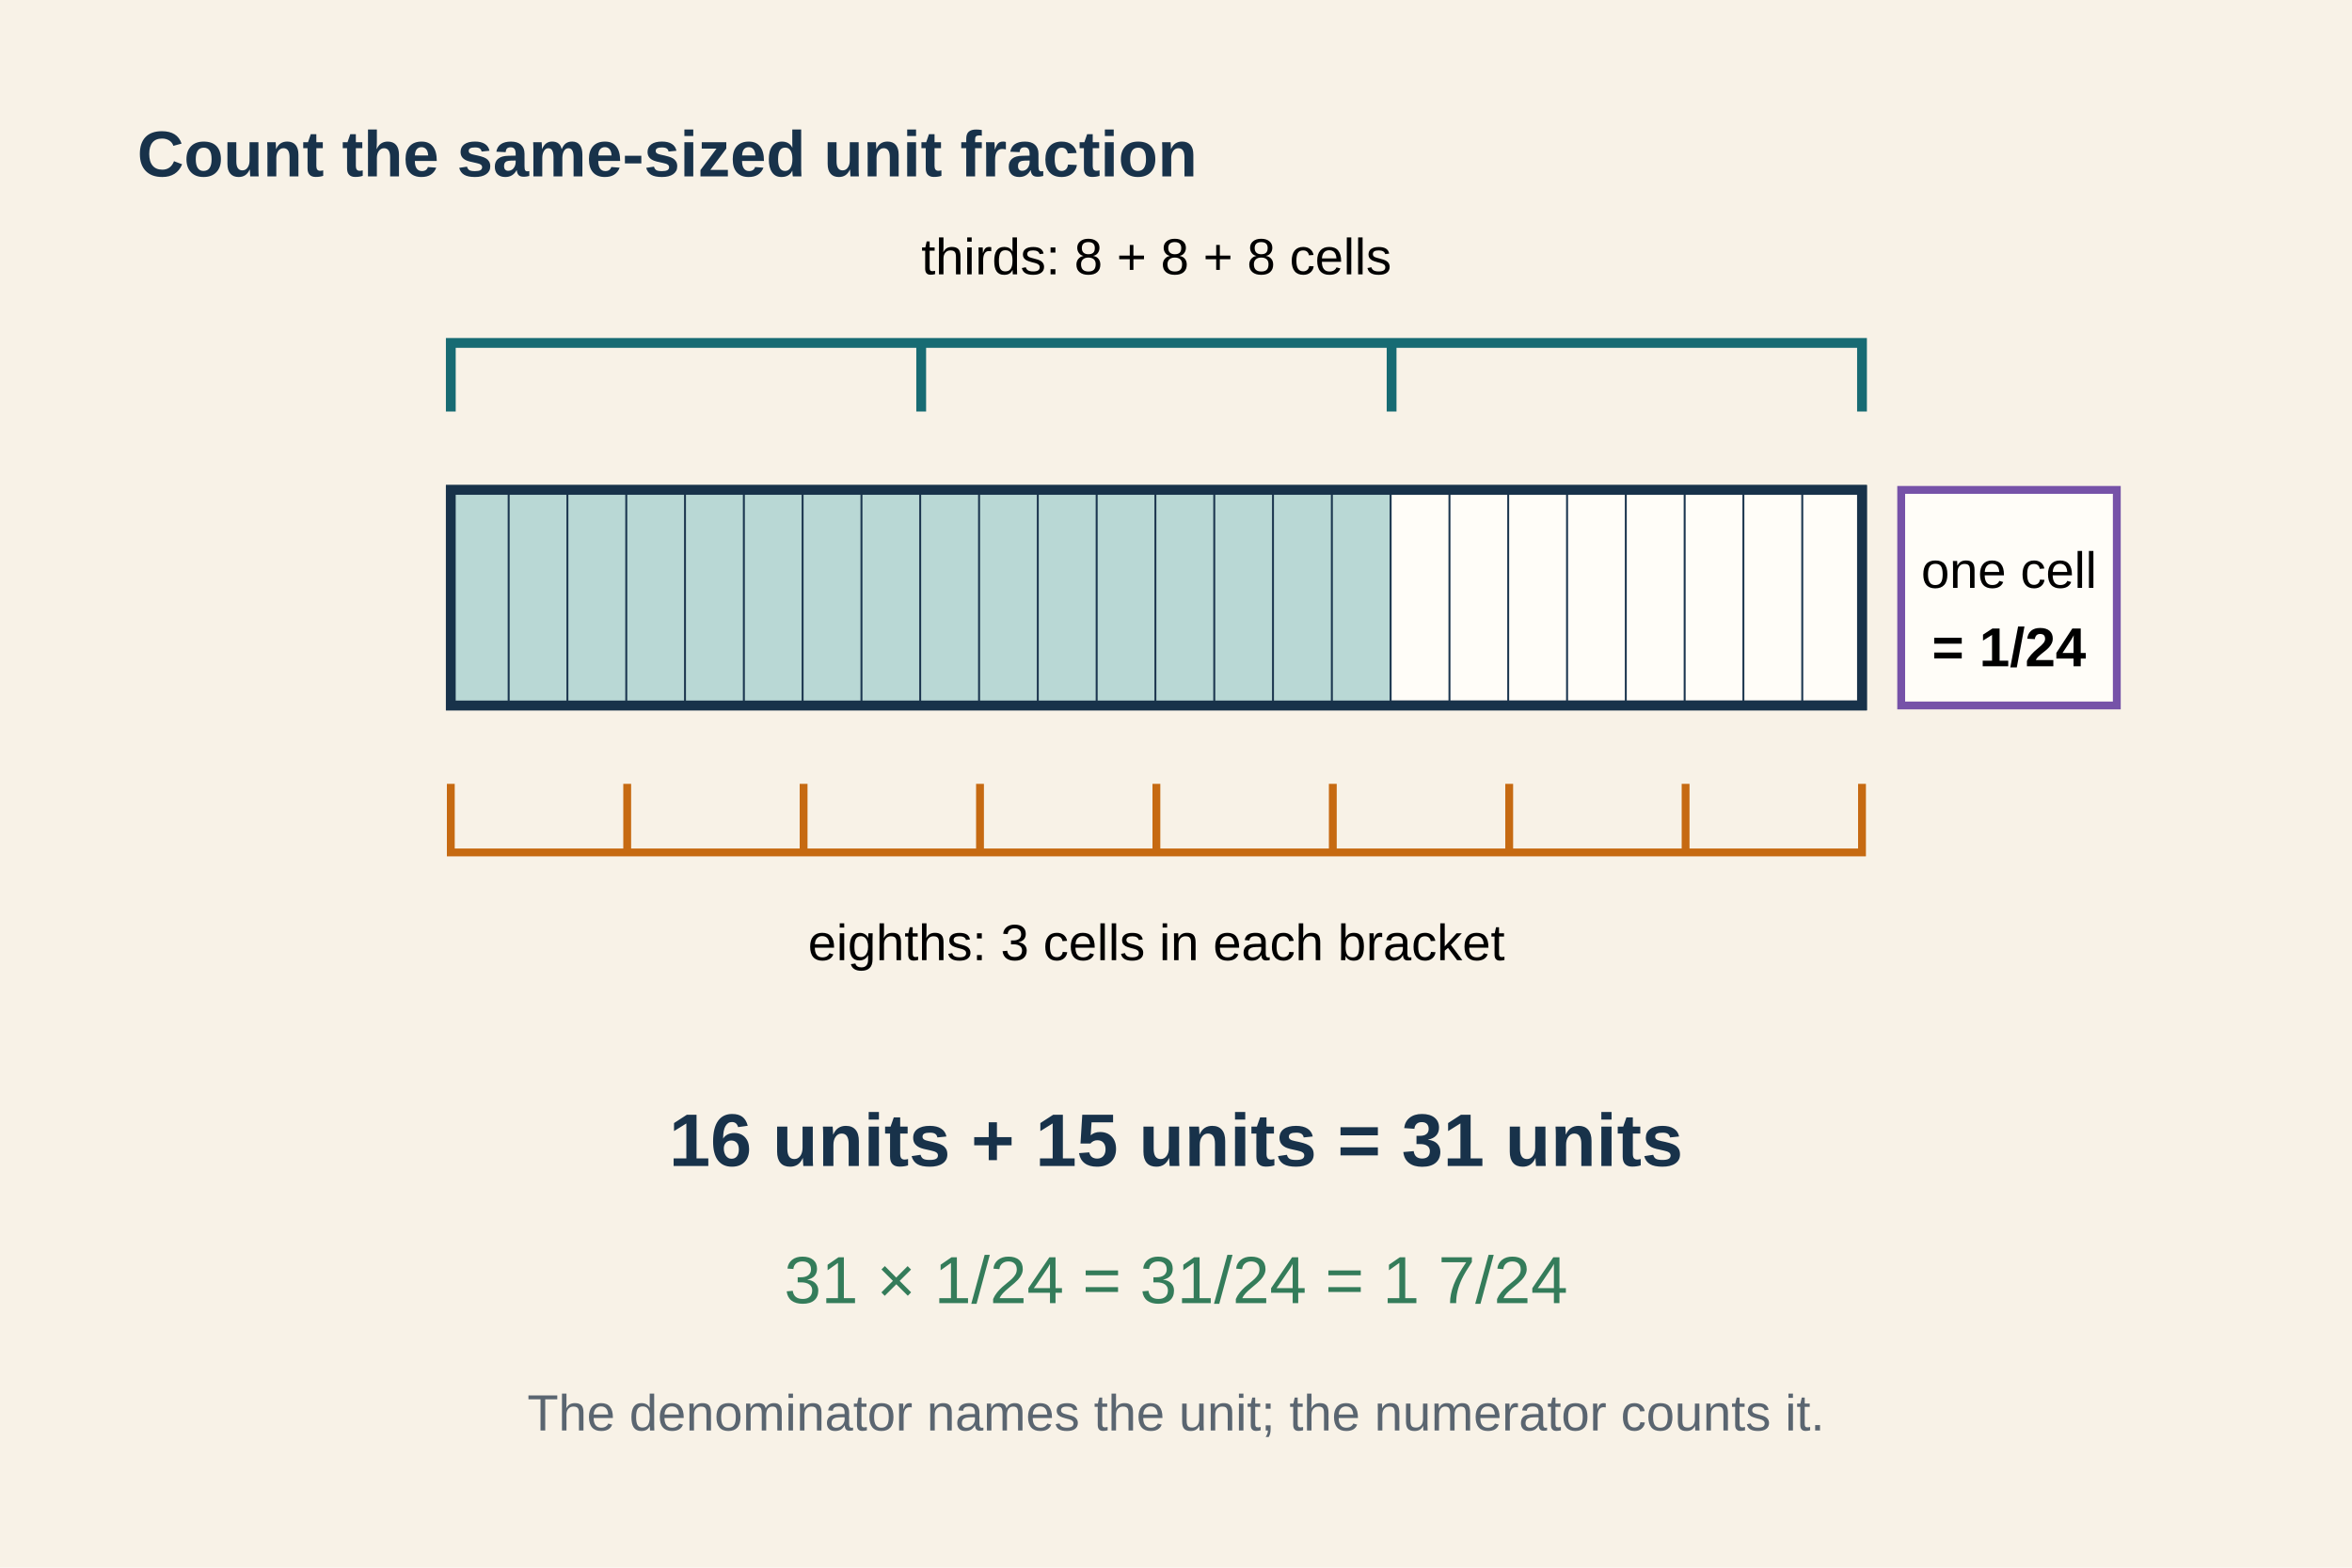
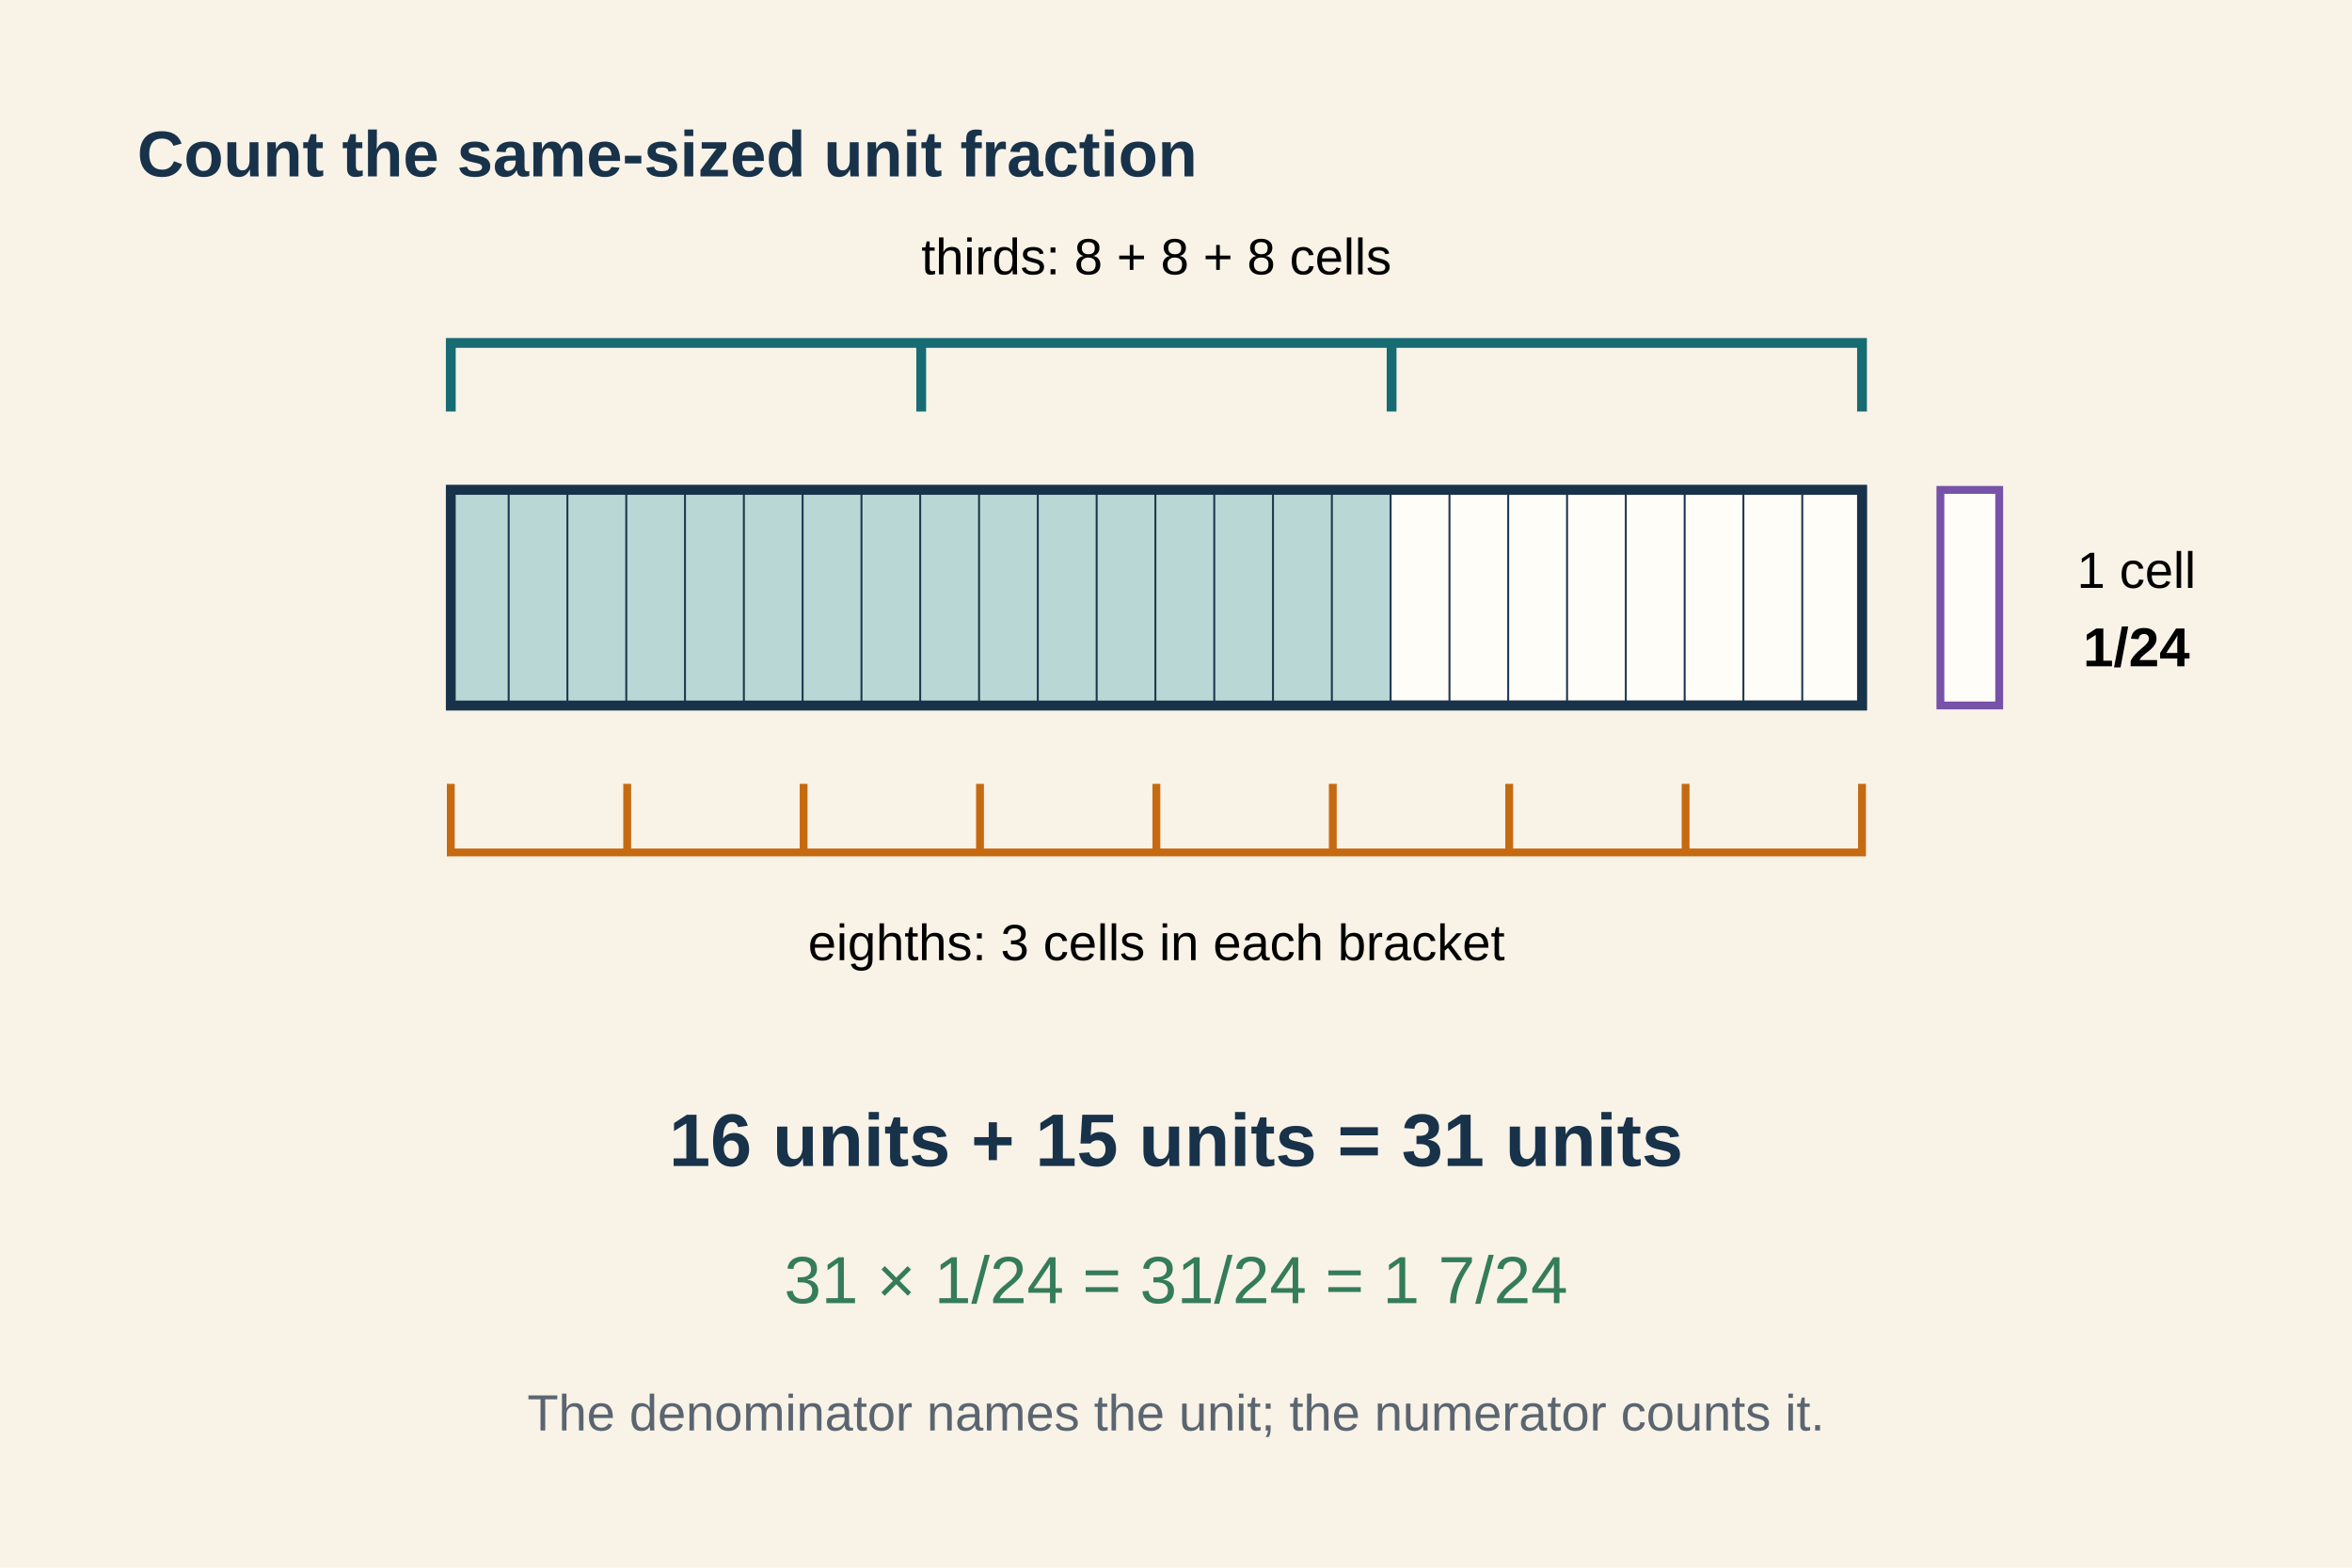
<svg xmlns="http://www.w3.org/2000/svg" data-qa-image-fixes="2026-09-08" width="1200" height="800" viewBox="0 0 1200 800" role="img" aria-labelledby="title desc" shape-rendering="geometricPrecision" text-rendering="optimizeLegibility">
  <defs>
    <pattern id="g" x="230" width="30" height="110" patternUnits="userSpaceOnUse">
      <path d="M30 0V110" stroke="#18324A" stroke-width="2" />
    </pattern>
  </defs>
  <rect width="1200" height="800" fill="#F8F2E7" />
  <text x="70" y="90" font-family="Arial,sans-serif" font-size="33" font-weight="700" fill="#18324A">Count the same-sized unit fraction</text>
  <rect x="230" y="250" width="720" height="110" fill="#FFFDF8" stroke="#18324A" stroke-width="5" />
  <rect x="230" y="250" width="480" height="110" fill="#B9D8D5" />
  <rect x="230" y="250" width="720" height="110" fill="url(#g)" stroke="#18324A" stroke-width="5" />
  <path d="M230 210v-35h240v35M470 210v-35h240v35M710 210v-35h240v35" fill="none" stroke="#176B73" stroke-width="5" />
  <text x="590" y="140" text-anchor="middle" font-family="Arial,sans-serif" font-size="26">thirds: 8 + 8 + 8 cells</text>
  <path d="M230 400v35h90v-35M320 400v35h90v-35M410 400v35h90v-35M500 400v35h90v-35M590 400v35h90v-35M680 400v35h90v-35M770 400v35h90v-35M860 400v35h90v-35" fill="none" stroke="#C66A12" stroke-width="4" />
  <text x="590" y="490" text-anchor="middle" font-family="Arial,sans-serif" font-size="26">eighths: 3 cells in each bracket</text>
  <g font-family="Arial,sans-serif" text-anchor="middle" fill="#18324A">
    <text x="600" y="595" font-size="38" font-weight="700">16 units + 15 units = 31 units</text>
    <text x="600" y="665" font-size="34" fill="#347C5A">31 × 1/24 = 31/24 = 1 7/24</text>
    <text x="600" y="730" font-size="26" fill="#5A6570">The denominator names the unit; the numerator counts it.</text>
  </g>
  <g data-qa-detail="unit-callout">
-     <rect x="970" y="250" width="110" height="110" fill="#FFFDF8" stroke="#7652A8" stroke-width="4" />
-     <text x="1025" y="300" text-anchor="middle" font-family="Arial,sans-serif" font-size="26">one cell</text>
-     <text x="1025" y="340" text-anchor="middle" font-family="Arial,sans-serif" font-size="28" font-weight="700">= 1/24</text>
+     <rect x="990" y="250" width="30" height="110" fill="#FFFDF8" stroke="#7652A8" stroke-width="4" />
+     <text x="1090" y="300" text-anchor="middle" font-family="Arial,sans-serif" font-size="26">1 cell</text>
+     <text x="1090" y="340" text-anchor="middle" font-family="Arial,sans-serif" font-size="28" font-weight="700">1/24</text>
  </g>
</svg>
